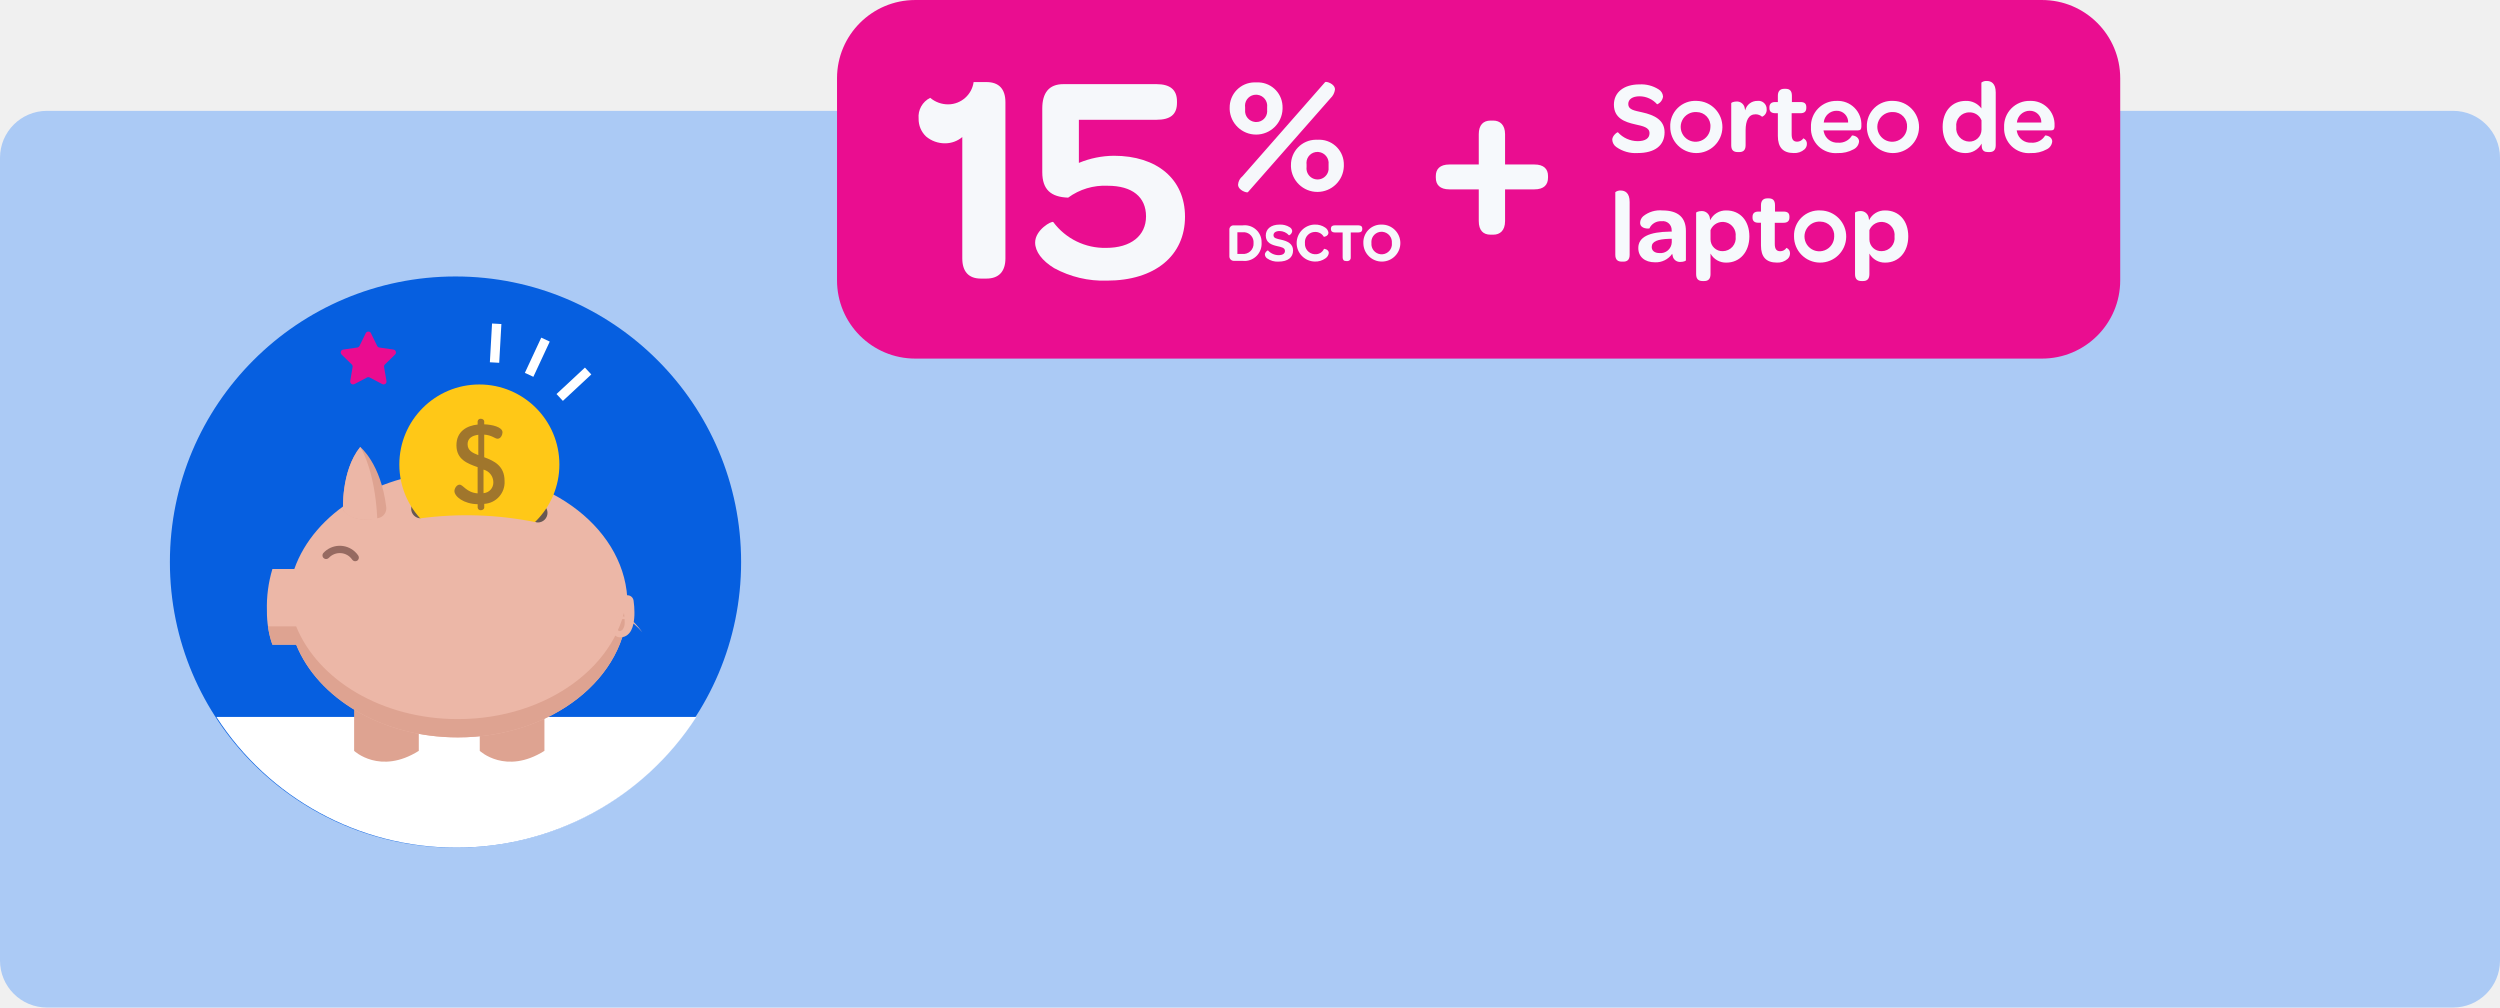
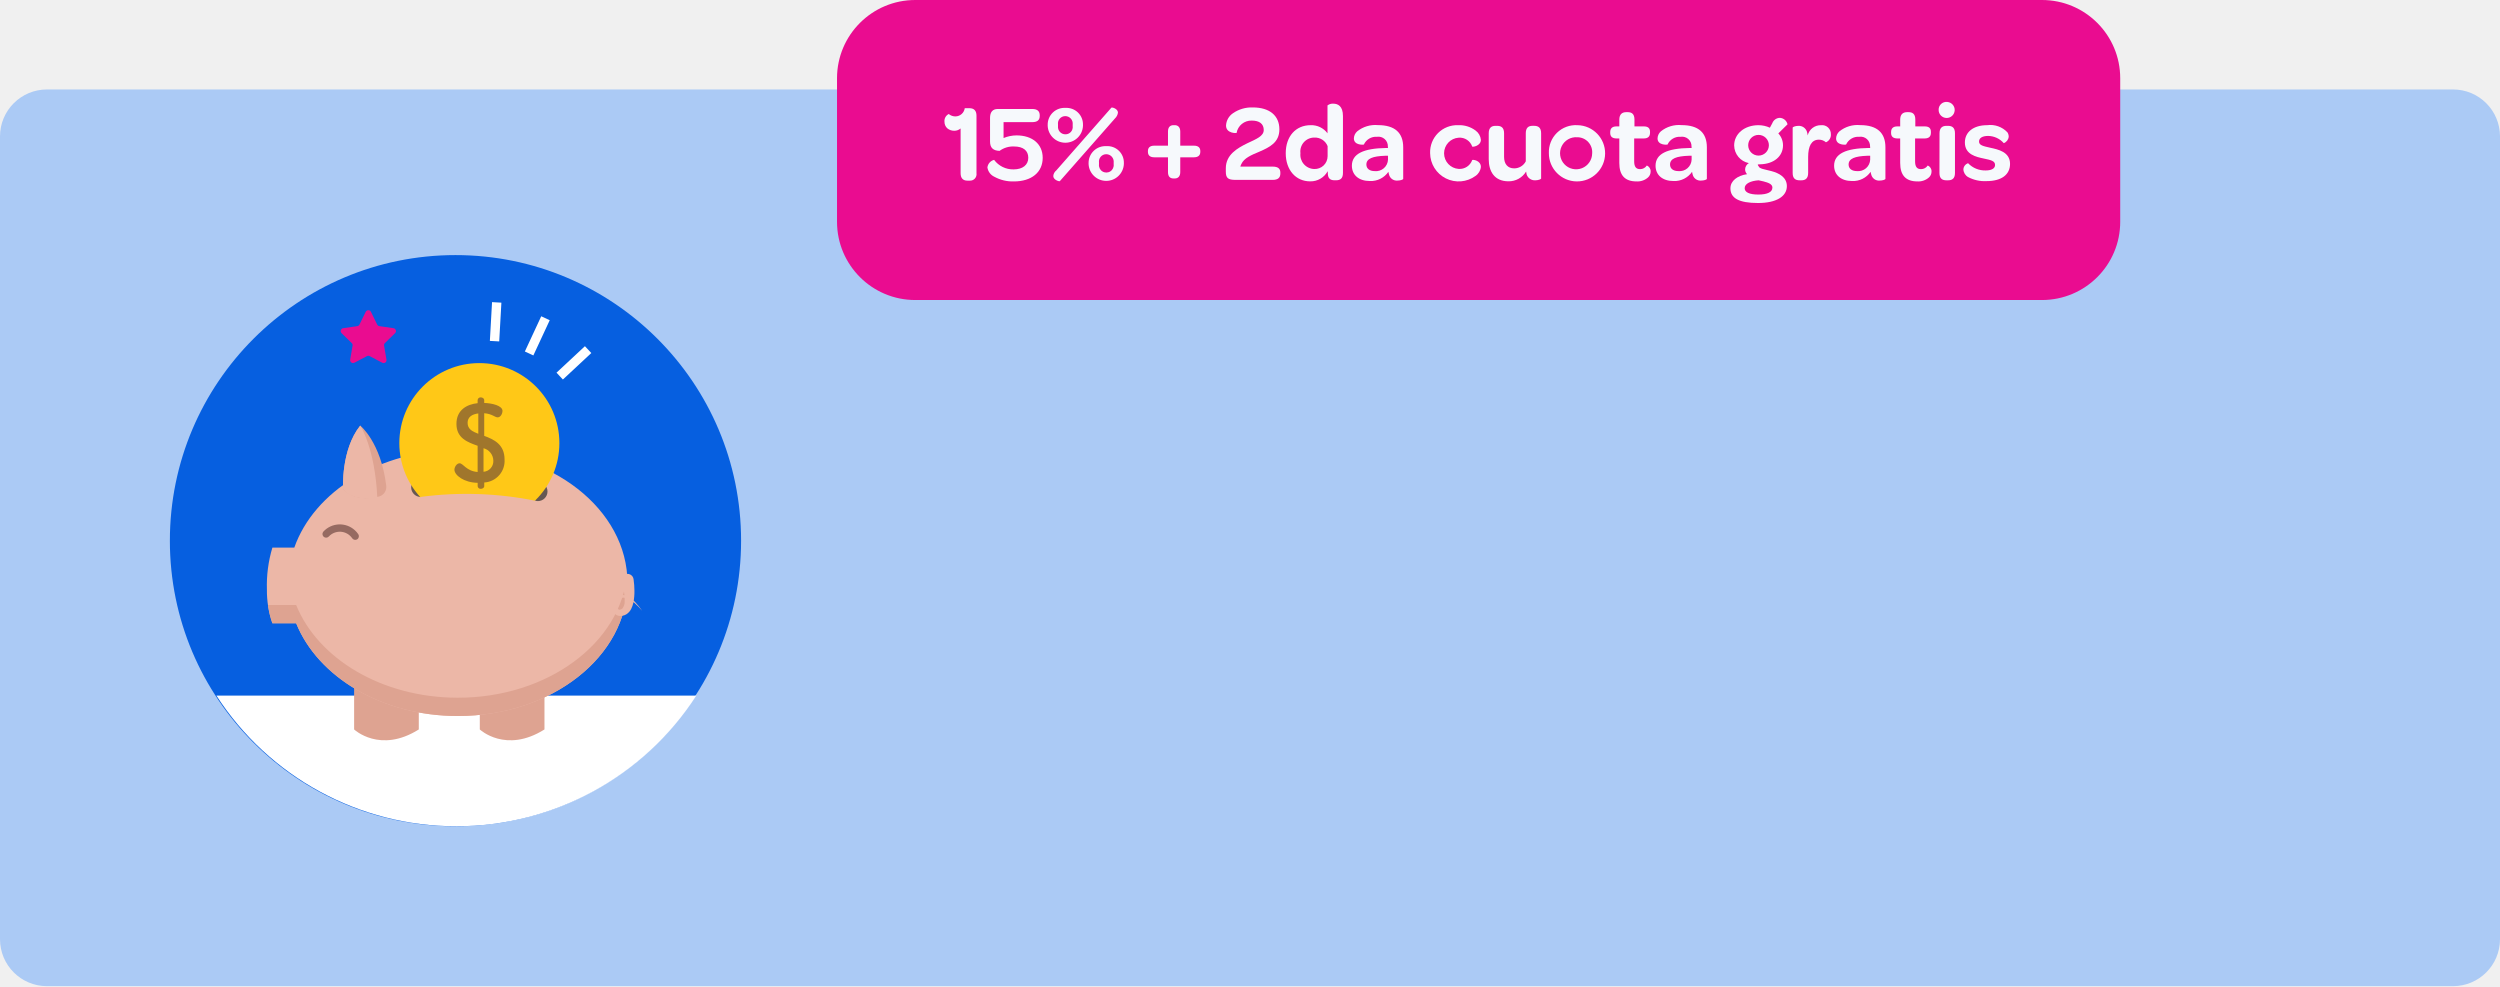
- <svg xmlns="http://www.w3.org/2000/svg" width="319.494" height="128.76" viewBox="0 0 319.494 128.76">
-   <g id="Grupo_21326" data-name="Grupo 21326" transform="translate(-1368.288 -1489.043)">
-     <g id="Grupo_21297" data-name="Grupo 21297">
-       <g id="Grupo_21292" data-name="Grupo 21292">
-         <g id="Grupo_21015" data-name="Grupo 21015">
-           <g id="Grupo_21277" data-name="Grupo 21277">
-             <g id="Grupo_20751" data-name="Grupo 20751">
-               <g id="Rectángulo_5795" data-name="Rectángulo 5795">
-                 <g id="Rectángulo_5799" data-name="Rectángulo 5799">
-                   <g id="Rectángulo_5937" data-name="Rectángulo 5937">
-                     <g id="Rectángulo_6070" data-name="Rectángulo 6070">
-                       <rect id="Rectángulo_6076" data-name="Rectángulo 6076" width="319.494" height="114.596" rx="6" transform="translate(1368.288 1503.208)" fill="#abcaf5" />
-                     </g>
-                   </g>
-                 </g>
-               </g>
-               <g id="Rectángulo_5929" data-name="Rectángulo 5929">
-                 <g id="Rectángulo_5938" data-name="Rectángulo 5938">
-                   <g id="Rectángulo_6071" data-name="Rectángulo 6071">
-                     <rect id="Rectángulo_6077" data-name="Rectángulo 6077" width="163.99" height="45.827" rx="10" transform="translate(1475.257 1489.044)" fill="#ea0d90" />
-                   </g>
-                 </g>
-               </g>
-             </g>
+ <svg xmlns="http://www.w3.org/2000/svg" width="319.494" height="126.029" viewBox="0 0 319.494 126.029">
+   <defs>
+     <style>.a{fill:#abcaf5;}.b{fill:#ea0c90;}.c{fill:#065fe0;}.d{fill:#fff;}.e{fill:#dea391;}.f{fill:#ecb7a7;}.g{fill:#665853;}.h{fill:#ffc817;}.i{fill:#a0762c;}.j{fill:#966a61;}.k{isolation:isolate;}.l{fill:#f6f9fc;}</style>
+   </defs>
+   <g transform="translate(-27.295 -565.648)">
+     <g transform="translate(-944 -65.323)">
+       <g transform="translate(-2875.871 -1002.193)">
+         <rect class="a" width="319.494" height="114.596" rx="6" transform="translate(3847.166 1644.597)" />
+         <g transform="translate(0 2.731)">
+           <g transform="translate(3954.135 1630.433)">
+             <rect class="b" width="163.99" height="38.343" rx="10" />
          </g>
        </g>
+         <path class="c" d="M3905.375,1665.764a36.5,36.5,0,1,1-36.5,36.5A36.5,36.5,0,0,1,3905.375,1665.764Z" />
+         <path class="d" d="M3905.49,1738.757a36.465,36.465,0,0,0,30.668-16.7h-61.336A36.468,36.468,0,0,0,3905.49,1738.757Z" />
+         <rect class="d" width="4.964" height="1.197" transform="matrix(0.056, -0.998, 0.998, 0.056, 3909.77, 1676.73)" />
+         <rect class="d" width="4.964" height="1.197" transform="translate(3914.242 1678.084) rotate(-65.069)" />
+         <rect class="d" width="4.964" height="1.197" transform="translate(3918.286 1680.789) rotate(-42.959)" />
+         <path class="e" d="M3892.422,1720.148v6.238s3.306,3.119,8.265,0v-6.238Z" />
+         <path class="e" d="M3908.483,1720.148v6.238s3.306,3.119,8.265,0v-6.238Z" />
+         <path class="f" d="M3905.676,1690.675c-9.974,0-18.374,5.283-20.9,12.475h-2.8a16.827,16.827,0,0,0-.7,5.365,12.758,12.758,0,0,0,.7,4.3h3.04c2.781,6.872,10.98,11.852,20.664,11.852,11.971,0,21.676-7.61,21.676-17S3917.648,1690.675,3905.676,1690.675Z" />
+         <path class="e" d="M3891.017,1695.665s-.312-4.99,2.183-8.109c0,0,2.638,2.083,3.329,7.689a1.265,1.265,0,0,1-.965,1.383C3894.345,1696.919,3892.346,1697.1,3891.017,1695.665Z" />
+         <path class="f" d="M3891.013,1695.665s-.307-4.99,2.188-8.109c0,0,1.884,2.807,2.183,9.2C3895.38,1696.757,3892.265,1697.381,3891.013,1695.665Z" />
+         <path class="e" d="M3905.677,1722.331c-9.684,0-17.883-4.98-20.664-11.852h-3.6a11.188,11.188,0,0,0,.562,2.339h3.04c2.781,6.872,10.98,11.852,20.664,11.852,11.971,0,21.676-7.61,21.676-17,0-.393-.019-.783-.052-1.17C3926.534,1715.345,3917.147,1722.331,3905.677,1722.331Z" />
+         <path class="f" d="M3928.135,1707.188c.041.269.062.5.081.75s.027.491.029.739a6.957,6.957,0,0,1-.139,1.516,3.244,3.244,0,0,1-.273.785,1.727,1.727,0,0,1-.631.7,1.413,1.413,0,0,1-.464.175,1.681,1.681,0,0,1-.234.025h-.113a1,1,0,0,1-.144-.013.922.922,0,0,1-.508-.265,1.168,1.168,0,0,1-.258-.414,1.688,1.688,0,0,1-.083-.839,1.494,1.494,0,0,1,.331-.763,1.118,1.118,0,0,1,.738-.387,1.674,1.674,0,0,1,.754.116,3.2,3.2,0,0,1,1.153.836,8.643,8.643,0,0,1,.871,1.083,8.635,8.635,0,0,0-.965-.983,2.924,2.924,0,0,0-1.139-.668,1.34,1.34,0,0,0-.611-.009.691.691,0,0,0-.42.3,1.092,1.092,0,0,0-.006,1.034.45.45,0,0,0,.13.151.15.15,0,0,0,.106.027l.088-.016a.9.9,0,0,0,.107-.032.523.523,0,0,0,.165-.1,1.373,1.373,0,0,0,.3-.914,5.824,5.824,0,0,0-.091-1.243c-.036-.212-.079-.424-.129-.634s-.108-.43-.167-.61a.784.784,0,0,1,1.47-.543c.006.019.013.038.018.058a.958.958,0,0,1,.029.122Z" />
+         <path class="g" d="M3900.892,1696.676a1.23,1.23,0,0,1-.114-2.448,45.247,45.247,0,0,1,15.382.543,1.23,1.23,0,1,1-.509,2.407,42.779,42.779,0,0,0-14.534-.513A1.129,1.129,0,0,1,3900.892,1696.676Z" />
+         <circle class="h" cx="10.227" cy="10.227" r="10.227" transform="translate(3898.2 1679.567)" />
+         <path class="i" d="M3908.207,1694.868c-1.767-.029-2.966-.983-2.966-1.682,0-.343.3-.816.655-.816.471,0,.855,1,2.31,1.113v-3.35c-1.283-.456-2.708-.969-2.708-2.794,0-1.8,1.354-2.509,2.708-2.651v-.413a.377.377,0,0,1,.413-.328c.214,0,.428.156.428.328v.385c.969.029,2.338.328,2.338,1.026,0,.271-.2.816-.627.816-.342,0-.713-.456-1.71-.527v2.892c1.24.456,2.6,1.084,2.6,3.022a2.762,2.762,0,0,1-2.577,2.935h-.019v.484c0,.171-.213.328-.428.328a.376.376,0,0,1-.413-.328v-.441Zm.085-6.272V1686c-.8.1-1.368.456-1.368,1.2C3906.924,1688.011,3907.537,1688.31,3908.292,1688.6Zm.667,1.854v3.007a1.355,1.355,0,0,0,1.254-1.409,1.667,1.667,0,0,0-1.252-1.6Z" />
+         <path class="f" d="M3900.892,1696.673a44.428,44.428,0,0,1,14.76.5l1.485,3.478-15.033.281Z" />
+         <path class="j" d="M3892.745,1702.122a.469.469,0,0,1-.573-.174,1.917,1.917,0,0,0-2.979-.225.471.471,0,0,1-.594.087h0a.464.464,0,0,1-.159-.638.452.452,0,0,1,.049-.067,2.853,2.853,0,0,1,4.032-.173,2.907,2.907,0,0,1,.438.508.467.467,0,0,1-.14.644.387.387,0,0,1-.075.039Z" />
+         <path class="b" d="M3894.571,1673.015l.8,1.63a.371.371,0,0,0,.28.2l1.8.261a.372.372,0,0,1,.206.634l-1.3,1.269a.374.374,0,0,0-.107.329l.307,1.791a.372.372,0,0,1-.539.392l-1.609-.846a.371.371,0,0,0-.346,0l-1.609.846a.373.373,0,0,1-.5-.157.383.383,0,0,1-.037-.235l.307-1.791a.371.371,0,0,0-.107-.329l-1.3-1.269a.372.372,0,0,1-.006-.526.376.376,0,0,1,.212-.108l1.8-.261a.37.37,0,0,0,.28-.2l.8-1.63a.372.372,0,0,1,.67,0Z" />
      </g>
-       <g id="_15" data-name=" 15">
-         <g id="Grupo_21294" data-name="Grupo 21294">
-           <g id="Trazado_19990" data-name="Trazado 19990">
-             <path id="Trazado_20454" data-name="Trazado 20454" d="M1491.266,1522.058v-15.5a3.4,3.4,0,0,1-2.2.8,3.719,3.719,0,0,1-2.431-.874,3.056,3.056,0,0,1-.95-2.279,2.688,2.688,0,0,1,1.481-2.66,3.539,3.539,0,0,0,2.318.836,3.3,3.3,0,0,0,3.23-2.85h1.634c1.595,0,2.431.874,2.431,2.584v19.947c0,1.672-.836,2.583-2.431,2.583h-.723C1492.063,1524.641,1491.266,1523.73,1491.266,1522.058Z" fill="#f6f8fb" />
-           </g>
-           <g id="Trazado_19991" data-name="Trazado 19991">
-             <path id="Trazado_20455" data-name="Trazado 20455" d="M1503.008,1523.311c-1.558-.95-2.432-2.128-2.432-3.267,0-1.634,2.128-2.812,2.318-2.622a8.184,8.184,0,0,0,6.763,3.3c3.153,0,5.091-1.557,5.091-4.027s-1.747-3.913-4.9-3.913a7.9,7.9,0,0,0-5.054,1.519c-2.2-.076-3.306-1.026-3.306-3.267v-8.123c0-1.976.836-3.115,2.7-3.115h11.893c1.748,0,2.622.721,2.622,2.2v.19c0,1.482-.836,2.165-2.622,2.165h-9.916v5.51a11.924,11.924,0,0,1,4.483-.912c5.471,0,9.081,2.964,9.081,7.789,0,4.977-3.837,8.169-9.993,8.169A13.207,13.207,0,0,1,1503.008,1523.311Z" fill="#f6f8fb" />
-           </g>
+       <g class="k" transform="translate(-2072.461 -51.856)">
+         <g class="k">
+           <path class="l" d="M3166.519,704.961v-5.715a1.253,1.253,0,0,1-.811.294,1.37,1.37,0,0,1-.9-.322,1.13,1.13,0,0,1-.351-.841.992.992,0,0,1,.547-.981,1.3,1.3,0,0,0,.854.309,1.215,1.215,0,0,0,1.191-1.051h.6c.589,0,.9.323.9.953v7.354a.829.829,0,0,1-.9.952h-.267C3166.813,705.913,3166.519,705.577,3166.519,704.961Z" />
+           <path class="l" d="M3170.844,705.423a1.562,1.562,0,0,1-.9-1.2,1.142,1.142,0,0,1,.855-.967,3.017,3.017,0,0,0,2.493,1.219c1.163,0,1.877-.575,1.877-1.485s-.644-1.443-1.807-1.443a2.908,2.908,0,0,0-1.863.561c-.813-.029-1.219-.378-1.219-1.206v-3c0-.728.309-1.148,1-1.148h4.384c.644,0,.967.266.967.812v.07c0,.547-.308.8-.967.8h-3.655v2.031a4.4,4.4,0,0,1,1.653-.337c2.017,0,3.348,1.093,3.348,2.872,0,1.835-1.415,3.012-3.685,3.012A4.873,4.873,0,0,1,3170.844,705.423Z" />
+           <path class="l" d="M3177.648,698.9v-.113a2.139,2.139,0,0,1,2.27-2.171,2.113,2.113,0,0,1,2.241,2.158v.112a2.257,2.257,0,0,1-4.511.014Zm.714,6.429a1,1,0,0,1,.379-.715l7.046-8.026c.069-.084.841.127.841.631a1.233,1.233,0,0,1-.379.742l-7.045,8.013C3179.134,706.054,3178.362,705.815,3178.362,705.325Zm2.481-6.373v-.224a.952.952,0,0,0-.94-1.065.935.935,0,0,0-.937,1.065v.224a.943.943,0,0,0,.952,1.036A.924.924,0,0,0,3180.843,698.952Zm2.031,4.832v-.112a2.145,2.145,0,0,1,2.268-2.171,2.1,2.1,0,0,1,2.242,2.157v.113a2.257,2.257,0,0,1-4.51.013Zm3.207.042V703.6a.958.958,0,0,0-.939-1.065.936.936,0,0,0-.938,1.065v.223a.945.945,0,1,0,1.877,0Z" />
+           <path class="l" d="M3193.022,704.821V702.93h-1.752c-.574,0-.812-.281-.812-.7v-.1c0-.406.238-.687.812-.687h1.752v-1.807c0-.56.28-.813.7-.813h.168c.393,0,.7.253.7.813v1.807h1.751c.574,0,.812.281.812.687v.1c0,.42-.238.7-.812.7h-1.751v1.891c0,.575-.309.813-.7.813h-.168C3193.3,705.634,3193.022,705.4,3193.022,704.821Z" />
+           <path class="l" d="M3200.413,704.765v-.434c0-1.737,1.484-2.578,2.773-3.208,1.135-.532,2.073-.9,2.073-1.681s-.546-1.205-1.527-1.205a1.916,1.916,0,0,0-1.946,1.583c0,.029-1.346.084-1.346-.952a2.019,2.019,0,0,1,.883-1.569,4.192,4.192,0,0,1,2.535-.742c2.172,0,3.4,1.064,3.4,2.8,0,1.681-1.247,2.284-2.563,2.858-1.051.433-1.962.826-2.3,1.582a1.266,1.266,0,0,0-.125.322h4.132c.7,0,.98.28.98.771v.1c0,.532-.28.826-.98.826h-4.749C3200.721,705.815,3200.413,705.6,3200.413,704.765Z" />
+           <path class="l" d="M3208.07,702.411c0-2.171,1.288-3.586,3.18-3.586a2.563,2.563,0,0,1,2.157,1.037V696.3a1.088,1.088,0,0,1,.742-.225c.588,0,1.233.309,1.233,1.583v7.27c0,.714-.35.938-.868.938h-.2c-.447,0-.784-.153-.853-.685-.015-.155-.029-.309-.029-.477a2.48,2.48,0,0,1-2.227,1.3C3209.358,706.012,3208.07,704.555,3208.07,702.411Zm5.351-.91a1.734,1.734,0,0,0-1.695-1.093,1.781,1.781,0,0,0-1.779,2,1.819,1.819,0,0,0,1.751,2.018,1.643,1.643,0,0,0,1.723-1.639Z" />
+           <path class="l" d="M3220.911,701.739h.224a.87.87,0,0,0-.014-.2,1.209,1.209,0,0,0-1.387-1.232,1.714,1.714,0,0,0-1.681.994c-.013.028-1.275.126-1.275-.784a1.255,1.255,0,0,1,.42-.9,3.684,3.684,0,0,1,2.662-.8c2.171,0,3.222.995,3.222,2.83v4.034c0,.1-.364.224-.742.224a1.019,1.019,0,0,1-1.037-.658,2.9,2.9,0,0,1-.113-.462,2.73,2.73,0,0,1-2.367,1.177c-1.428,0-2.3-.784-2.3-1.961C3216.526,702.481,3218.011,701.781,3220.911,701.739Zm.224.994h-.378c-1.555.057-2.381.351-2.381,1.121,0,.519.406.84,1.064.84a1.54,1.54,0,0,0,1.7-1.47Z" />
+           <path class="l" d="M3230.094,698.825a3.463,3.463,0,0,1,2.241.687,1.649,1.649,0,0,1,.673,1.176c0,.8-1.066.954-1.107.87a1.683,1.683,0,0,0-1.723-1.135,2,2,0,0,0,0,3.992,1.709,1.709,0,0,0,1.723-1.135c.041-.084,1.107.028,1.107.882a1.582,1.582,0,0,1-.687,1.15,3.649,3.649,0,0,1-5.8-2.915A3.451,3.451,0,0,1,3230.094,698.825Z" />
+           <path class="l" d="M3240.708,699.862v5.785c0,.071-.351.224-.742.224a1.1,1.1,0,0,1-1.108-.742,2.528,2.528,0,0,1-.07-.378,2.58,2.58,0,0,1-2.255,1.246c-1.778,0-2.521-1.246-2.521-2.829v-3.306c0-.715.364-.952.854-.952h.225c.517,0,.882.224.882.952v3.012c0,.924.476,1.471,1.288,1.471a1.665,1.665,0,0,0,1.486-.9v-3.586c0-.715.349-.952.853-.952h.211C3240.343,698.91,3240.708,699.134,3240.708,699.862Z" />
+           <path class="l" d="M3245.354,698.825a3.594,3.594,0,1,1-3.656,3.572A3.441,3.441,0,0,1,3245.354,698.825Zm-.014,1.541a2.052,2.052,0,1,0,1.891,2.06A1.906,1.906,0,0,0,3245.34,700.366Z" />
+           <path class="l" d="M3250.7,703.658v-3.137h-.35c-.56,0-.812-.252-.812-.7v-.112c0-.462.252-.729.8-.729h.364v-.868c0-.644.322-.952.883-.952h.181c.519,0,.87.224.87.952v.868h1.189c.561,0,.8.239.8.687v.126c0,.477-.252.729-.813.729H3252.6v2.914c0,.671.211,1.007.758,1.007a1,1,0,0,0,.854-.462.776.776,0,0,1,.49.771,1,1,0,0,1-.336.756,2.047,2.047,0,0,1-1.471.505C3251.4,706.012,3250.7,705.213,3250.7,703.658Z" />
+           <path class="l" d="M3259.718,701.739h.224a.87.87,0,0,0-.014-.2,1.209,1.209,0,0,0-1.386-1.232,1.712,1.712,0,0,0-1.682.994c-.014.028-1.274.126-1.274-.784a1.248,1.248,0,0,1,.42-.9,3.678,3.678,0,0,1,2.661-.8c2.172,0,3.222.995,3.222,2.83v4.034c0,.1-.365.224-.742.224a1.019,1.019,0,0,1-1.037-.658,2.782,2.782,0,0,1-.112-.462,2.732,2.732,0,0,1-2.367,1.177c-1.429,0-2.3-.784-2.3-1.961C3255.333,702.481,3256.818,701.781,3259.718,701.739Zm.224.994h-.379c-1.554.057-2.381.351-2.381,1.121,0,.519.407.84,1.065.84a1.54,1.54,0,0,0,1.695-1.47Z" />
+           <path class="l" d="M3264.9,706.894c0-.966.9-1.624,2.129-1.807a.865.865,0,0,1-.252-.63.96.96,0,0,1,.477-.785,2.335,2.335,0,0,1-1.877-2.255c0-1.471,1.3-2.592,3.109-2.592a3.547,3.547,0,0,1,1.457.322l.309-.574a1.056,1.056,0,0,1,.98-.686,1.073,1.073,0,0,1,.966.827l-1.177,1.162a2.239,2.239,0,0,1,.6,1.513c0,1.415-1.163,2.4-2.941,2.437-.1,0-.183.015-.281.015a.257.257,0,0,0,.1.223c.1.336.686.378,1.639.63s1.975.771,1.975,1.92c0,1.317-1.345,2.157-3.684,2.157C3265.988,708.771,3264.9,708.154,3264.9,706.894Zm5.366-.084c0-.449-.491-.63-1.135-.8-.2-.042-.407-.1-.631-.141-1.008.07-1.779.421-1.779,1.009,0,.518.588.812,1.752.812S3270.261,707.37,3270.261,706.81Zm-.45-5.421a1.323,1.323,0,0,0-2.646,0,1.323,1.323,0,0,0,2.646,0Z" />
+           <path class="l" d="M3277.736,699.975a1.021,1.021,0,0,1-.63,1.036,1.371,1.371,0,0,0-.9-.336c-.953,0-1.373.84-1.373,2.213v2.045c0,.714-.366.938-.869.938h-.21c-.533,0-.9-.21-.9-.938v-5.8c0-.071.337-.224.743-.224a1.09,1.09,0,0,1,1.078.742,3,3,0,0,1,.1.476,1.708,1.708,0,0,1,1.7-1.3A1.122,1.122,0,0,1,3277.736,699.975Z" />
+           <path class="l" d="M3282.538,701.739h.223a.934.934,0,0,0-.013-.2,1.21,1.21,0,0,0-1.387-1.232,1.714,1.714,0,0,0-1.681.994c-.013.028-1.275.126-1.275-.784a1.255,1.255,0,0,1,.42-.9,3.685,3.685,0,0,1,2.662-.8c2.171,0,3.222.995,3.222,2.83v4.034c0,.1-.365.224-.742.224a1.019,1.019,0,0,1-1.037-.658,2.8,2.8,0,0,1-.113-.462,2.73,2.73,0,0,1-2.367,1.177c-1.428,0-2.3-.784-2.3-1.961C3278.153,702.481,3279.637,701.781,3282.538,701.739Zm.223.994h-.377c-1.555.057-2.381.351-2.381,1.121,0,.519.406.84,1.064.84a1.538,1.538,0,0,0,1.694-1.47Z" />
+           <path class="l" d="M3286.595,703.658v-3.137h-.35c-.561,0-.813-.252-.813-.7v-.112c0-.462.252-.729.8-.729h.364v-.868c0-.644.323-.952.882-.952h.183c.518,0,.868.224.868.952v.868h1.191c.561,0,.8.239.8.687v.126c0,.477-.253.729-.812.729H3288.5v2.914c0,.671.21,1.007.756,1.007a1,1,0,0,0,.855-.462.778.778,0,0,1,.49.771,1,1,0,0,1-.337.756,2.04,2.04,0,0,1-1.47.505C3287.3,706.012,3286.595,705.213,3286.595,703.658Z" />
+           <path class="l" d="M3292.616,695.856a1.026,1.026,0,1,1-1.107,1.023A.988.988,0,0,1,3292.616,695.856Zm-.994,4.006c0-.715.377-.952.882-.952h.21c.518,0,.882.224.882.952v5.071c0,.714-.364.938-.882.938h-.2c-.533,0-.9-.21-.9-.938Z" />
+           <path class="l" d="M3294.673,704.471a.868.868,0,0,1,.6-.784,2.993,2.993,0,0,0,2.255.923c.772,0,1.191-.265,1.191-.7,0-.532-.546-.63-1.457-.826-.938-.2-2.4-.5-2.4-2.045,0-1.331,1.079-2.214,2.844-2.214a3,3,0,0,1,2.59.911,1,1,0,0,1,.168.561.981.981,0,0,1-.629.826,2.716,2.716,0,0,0-2-.925c-.756,0-1.162.281-1.162.715,0,.49.531.588,1.456.8.966.21,2.506.518,2.506,2.06,0,1.373-1.091,2.2-3.011,2.2a4.489,4.489,0,0,1-2.353-.519A1.193,1.193,0,0,1,3294.673,704.471Z" />
        </g>
-       </g>
-       <g id="_" data-name=" ">
-         <g id="Grupo_21295" data-name="Grupo 21295">
-           <g id="Trazado_19992" data-name="Trazado 19992">
-             <path id="Trazado_20456" data-name="Trazado 20456" d="M1525.437,1503v-.168a3.2,3.2,0,0,1,3.148-3.261q.126,0,.252.006a3.163,3.163,0,0,1,3.353,2.964q.009.135.006.27v.168a3.383,3.383,0,0,1-6.761.021Zm1.072,9.637a1.5,1.5,0,0,1,.566-1.071l10.562-12.03c.1-.127,1.259.188,1.259.944a1.848,1.848,0,0,1-.567,1.112l-10.561,12.01c-.1.127-1.259-.23-1.259-.965Zm3.716-9.553v-.336a1.426,1.426,0,0,0-1.239-1.59,1.58,1.58,0,0,0-.168-.01,1.4,1.4,0,0,0-1.421,1.378,1.383,1.383,0,0,0,.014.222v.336a1.414,1.414,0,0,0,1.268,1.546c.053.005.106.007.16.007a1.385,1.385,0,0,0,1.393-1.375,1.339,1.339,0,0,0-.01-.178Zm3.044,7.243v-.168a3.216,3.216,0,0,1,3.174-3.259c.076,0,.151,0,.226.005a3.154,3.154,0,0,1,3.353,2.941c.007.1.008.2.006.292v.168a3.383,3.383,0,0,1-6.761.021Zm4.808.063v-.336a1.434,1.434,0,0,0-1.264-1.586,1.1,1.1,0,0,0-.142-.009,1.4,1.4,0,0,0-1.42,1.379,1.309,1.309,0,0,0,.013.216v.336a1.416,1.416,0,1,0,2.813.327A1.381,1.381,0,0,0,1538.077,1510.394Z" fill="#f6f8fb" />
-           </g>
-         </g>
-       </g>
-       <g id="DSCTO">
-         <g id="Grupo_21296" data-name="Grupo 21296">
-           <g id="Trazado_19993" data-name="Trazado 19993">
-             <path id="Trazado_20457" data-name="Trazado 20457" d="M1525.4,1518.419a.525.525,0,0,1,.472-.573.512.512,0,0,1,.067,0h1.149a2.162,2.162,0,0,1,2.415,1.874,2.128,2.128,0,0,1,.015.374,2.2,2.2,0,0,1-2.1,2.3,2.146,2.146,0,0,1-.367-.014h-1.079a.57.57,0,0,1-.574-.568Zm3.089,1.68a1.284,1.284,0,0,0-1.182-1.378,1.211,1.211,0,0,0-.248.005h-.636v2.767h.623a1.3,1.3,0,0,0,1.443-1.394Z" fill="#f6f8fb" />
-           </g>
-           <g id="Trazado_19994" data-name="Trazado 19994">
-             <path id="Trazado_20458" data-name="Trazado 20458" d="M1529.938,1521.556c0-.287.358-.547.393-.511a1.846,1.846,0,0,0,1.345.609c.539,0,.826-.2.826-.546,0-.406-.455-.49-.987-.609-.722-.161-1.464-.428-1.464-1.359,0-.841.672-1.394,1.763-1.394a2.218,2.218,0,0,1,1.3.337.616.616,0,0,1,.315.5.671.671,0,0,1-.407.539,1.615,1.615,0,0,0-1.2-.554c-.49,0-.784.2-.784.533,0,.392.406.449.967.575.82.181,1.534.517,1.534,1.372,0,.9-.666,1.428-1.856,1.428a2.28,2.28,0,0,1-1.464-.413A.648.648,0,0,1,1529.938,1521.556Z" fill="#f6f8fb" />
-           </g>
-           <g id="Trazado_19995" data-name="Trazado 19995">
-             <path id="Trazado_20459" data-name="Trazado 20459" d="M1536.322,1517.746a2.194,2.194,0,0,1,1.323.379.9.9,0,0,1,.413.651c0,.455-.581.56-.594.525a1.242,1.242,0,0,0-1.107-.617,1.3,1.3,0,0,0-1.306,1.294c0,.043,0,.085.006.128a1.323,1.323,0,0,0,1.213,1.425c.034,0,.068,0,.1,0a1.159,1.159,0,0,0,1.12-.679c.015-.042.617.063.617.518a.974.974,0,0,1-.434.693,2.216,2.216,0,0,1-1.366.406,2.364,2.364,0,0,1,.013-4.727Z" fill="#f6f8fb" />
-           </g>
-           <g id="Trazado_19996" data-name="Trazado 19996">
-             <path id="Trazado_20460" data-name="Trazado 20460" d="M1539.873,1518.748h-1.022c-.309,0-.477-.155-.477-.442v-.035c0-.28.168-.427.477-.427h3.06c.315,0,.476.147.476.427v.035c0,.287-.161.442-.476.442h-1v3.186a.419.419,0,0,1-.362.469.48.48,0,0,1-.1,0h-.147c-.281,0-.427-.161-.427-.47Z" fill="#f6f8fb" />
-           </g>
-           <g id="Trazado_19997" data-name="Trazado 19997">
-             <path id="Trazado_20461" data-name="Trazado 20461" d="M1542.522,1520.111a2.27,2.27,0,0,1,2.17-2.366c.056,0,.112,0,.169,0a2.364,2.364,0,1,1-2.339,2.389Zm3.642,0a1.325,1.325,0,0,0-1.195-1.443,1.081,1.081,0,0,0-.114-.006,1.3,1.3,0,0,0-1.308,1.292c0,.05,0,.1.008.15a1.313,1.313,0,0,0,2.611.279,1.3,1.3,0,0,0,0-.272Z" fill="#f6f8fb" />
-           </g>
-         </g>
-       </g>
-       <g id="Grupo_21294-2" data-name="Grupo 21294-2">
-         <g id="Grupo_21285" data-name="Grupo 21285">
-           <g id="Trazado_19972" data-name="Trazado 19972">
-             <g id="Trazado_19998" data-name="Trazado 19998">
-               <path id="Trazado_20462" data-name="Trazado 20462" d="M1426.5,1524.375a36.5,36.5,0,1,1-36.5,36.5,36.5,36.5,0,0,1,36.5-36.5Z" fill="#065fe0" />
-             </g>
-           </g>
-         </g>
-         <g id="Trazado_19960" data-name="Trazado 19960">
-           <g id="Trazado_19999" data-name="Trazado 19999">
-             <path id="Trazado_20463" data-name="Trazado 20463" d="M1426.612,1597.368a36.465,36.465,0,0,0,30.668-16.7h-61.336A36.47,36.47,0,0,0,1426.612,1597.368Z" fill="#fff" />
-           </g>
-         </g>
-         <g id="Grupo_21286" data-name="Grupo 21286">
-           <g id="Rectángulo_6067" data-name="Rectángulo 6067">
-             <g id="Rectángulo_6072" data-name="Rectángulo 6072">
-               <rect id="Rectángulo_6078" data-name="Rectángulo 6078" width="4.962" height="1.196" transform="translate(1430.892 1535.341) rotate(-86.788)" fill="#fff" />
-             </g>
-           </g>
-           <g id="Rectángulo_6068" data-name="Rectángulo 6068">
-             <g id="Rectángulo_6073" data-name="Rectángulo 6073">
-               <rect id="Rectángulo_6079" data-name="Rectángulo 6079" width="4.964" height="1.197" transform="matrix(0.422, -0.907, 0.907, 0.422, 1435.364, 1536.695)" fill="#fff" />
-             </g>
-           </g>
-           <g id="Rectángulo_6069" data-name="Rectángulo 6069">
-             <g id="Rectángulo_6074" data-name="Rectángulo 6074">
-               <rect id="Rectángulo_6080" data-name="Rectángulo 6080" width="4.964" height="1.197" transform="matrix(0.732, -0.681, 0.681, 0.732, 1439.408, 1539.4)" fill="#fff" />
-             </g>
-           </g>
-         </g>
-         <g id="Trazado_19961" data-name="Trazado 19961">
-           <g id="Trazado_20000" data-name="Trazado 20000">
-             <path id="Trazado_20464" data-name="Trazado 20464" d="M1413.544,1578.759V1585s3.306,3.119,8.265,0v-6.238Z" fill="#dea391" />
-           </g>
-         </g>
-         <g id="Trazado_19962" data-name="Trazado 19962">
-           <g id="Trazado_20001" data-name="Trazado 20001">
-             <path id="Trazado_20465" data-name="Trazado 20465" d="M1429.6,1578.759V1585s3.306,3.119,8.265,0v-6.238Z" fill="#dea391" />
-           </g>
-         </g>
-         <g id="Trazado_19963" data-name="Trazado 19963">
-           <g id="Trazado_20002" data-name="Trazado 20002">
-             <path id="Trazado_20466" data-name="Trazado 20466" d="M1426.8,1549.286c-9.974,0-18.374,5.283-20.9,12.475h-2.8a16.82,16.82,0,0,0-.7,5.365,12.763,12.763,0,0,0,.7,4.3h3.04c2.781,6.872,10.98,11.852,20.664,11.852,11.971,0,21.676-7.61,21.676-17S1438.77,1549.286,1426.8,1549.286Z" fill="#ecb7a7" />
-           </g>
-         </g>
-         <g id="Grupo_21287" data-name="Grupo 21287">
-           <g id="Trazado_19964" data-name="Trazado 19964">
-             <g id="Trazado_20003" data-name="Trazado 20003">
-               <path id="Trazado_20467" data-name="Trazado 20467" d="M1412.139,1554.276s-.312-4.99,2.183-8.109c0,0,2.638,2.083,3.329,7.689a1.265,1.265,0,0,1-.965,1.383C1415.467,1555.53,1413.468,1555.711,1412.139,1554.276Z" fill="#dea391" />
-             </g>
-           </g>
-           <g id="Trazado_19965" data-name="Trazado 19965">
-             <g id="Trazado_20004" data-name="Trazado 20004">
-               <path id="Trazado_20468" data-name="Trazado 20468" d="M1412.135,1554.276s-.307-4.99,2.188-8.109c0,0,1.884,2.807,2.183,9.2C1416.5,1555.368,1413.387,1555.992,1412.135,1554.276Z" fill="#ecb7a7" />
-             </g>
-           </g>
-         </g>
-         <g id="Grupo_21288" data-name="Grupo 21288">
-           <g id="Trazado_19966" data-name="Trazado 19966">
-             <g id="Trazado_20005" data-name="Trazado 20005">
-               <path id="Trazado_20469" data-name="Trazado 20469" d="M1426.8,1580.942c-9.684,0-17.883-4.98-20.664-11.852h-3.6a11.135,11.135,0,0,0,.562,2.339h3.04c2.781,6.872,10.98,11.852,20.664,11.852,11.971,0,21.676-7.61,21.676-17,0-.393-.019-.783-.052-1.17C1447.656,1573.956,1438.269,1580.942,1426.8,1580.942Z" fill="#dea391" />
-             </g>
-           </g>
-         </g>
-         <g id="Trazado_19967" data-name="Trazado 19967">
-           <g id="Trazado_20006" data-name="Trazado 20006">
-             <path id="Trazado_20470" data-name="Trazado 20470" d="M1449.257,1565.8c.041.269.062.5.081.75s.027.491.029.739a6.954,6.954,0,0,1-.139,1.516,3.262,3.262,0,0,1-.273.785,1.725,1.725,0,0,1-.631.7,1.423,1.423,0,0,1-.464.175,1.692,1.692,0,0,1-.234.025h-.113a.989.989,0,0,1-.144-.013.923.923,0,0,1-.508-.265,1.166,1.166,0,0,1-.258-.414,1.686,1.686,0,0,1-.083-.839,1.489,1.489,0,0,1,.331-.763,1.119,1.119,0,0,1,.738-.387,1.675,1.675,0,0,1,.754.116,3.208,3.208,0,0,1,1.153.836,8.64,8.64,0,0,1,.871,1.083,8.685,8.685,0,0,0-.965-.983,2.937,2.937,0,0,0-1.139-.668,1.341,1.341,0,0,0-.611-.009.691.691,0,0,0-.42.3,1.089,1.089,0,0,0-.006,1.034.439.439,0,0,0,.13.151.147.147,0,0,0,.106.027l.088-.016a.8.8,0,0,0,.107-.032.548.548,0,0,0,.165-.1,1.374,1.374,0,0,0,.3-.914,5.886,5.886,0,0,0-.091-1.243c-.036-.212-.08-.424-.129-.634s-.108-.43-.167-.61a.784.784,0,0,1,1.47-.543c.006.019.013.038.018.058a1.029,1.029,0,0,1,.029.122Z" fill="#ecb7a7" />
-           </g>
-         </g>
-         <g id="Grupo_21289" data-name="Grupo 21289">
-           <g id="Trazado_19968" data-name="Trazado 19968">
-             <g id="Trazado_20007" data-name="Trazado 20007">
-               <path id="Trazado_20471" data-name="Trazado 20471" d="M1422.014,1555.287a1.23,1.23,0,0,1-.114-2.448,45.247,45.247,0,0,1,15.382.543,1.23,1.23,0,1,1-.509,2.407,42.782,42.782,0,0,0-14.534-.513A1.127,1.127,0,0,1,1422.014,1555.287Z" fill="#665853" />
-             </g>
-           </g>
-         </g>
-         <g id="Grupo_14422" data-name="Grupo 14422">
-           <g id="Elipse_998" data-name="Elipse 998">
-             <g id="Elipse_1937" data-name="Elipse 1937">
-               <circle id="Elipse_1947" data-name="Elipse 1947" cx="10.227" cy="10.227" r="10.227" transform="translate(1419.322 1538.178)" fill="#ffc817" />
-             </g>
-           </g>
-           <g id="Trazado_12900" data-name="Trazado 12900">
-             <g id="Trazado_20008" data-name="Trazado 20008">
-               <path id="Trazado_20472" data-name="Trazado 20472" d="M1429.329,1553.479c-1.767-.029-2.966-.983-2.966-1.682,0-.343.3-.816.655-.816.471,0,.855,1,2.31,1.113v-3.35c-1.283-.456-2.708-.969-2.708-2.794,0-1.8,1.354-2.509,2.708-2.651v-.413a.377.377,0,0,1,.413-.328c.214,0,.428.156.428.328v.385c.969.029,2.338.328,2.338,1.026,0,.271-.2.816-.627.816-.342,0-.713-.456-1.71-.527v2.892c1.24.456,2.6,1.084,2.6,3.022a2.762,2.762,0,0,1-2.577,2.935h-.019v.484c0,.171-.213.328-.428.328a.376.376,0,0,1-.413-.328v-.441Zm.085-6.272v-2.6c-.8.1-1.368.456-1.368,1.2,0,.811.613,1.11,1.368,1.4Zm.667,1.854v3.007a1.355,1.355,0,0,0,1.254-1.409,1.668,1.668,0,0,0-1.252-1.6Z" fill="#a0762c" />
-             </g>
-           </g>
-         </g>
-         <g id="Trazado_19969" data-name="Trazado 19969">
-           <g id="Trazado_20009" data-name="Trazado 20009">
-             <path id="Trazado_20473" data-name="Trazado 20473" d="M1422.014,1555.284a44.424,44.424,0,0,1,14.76.5l1.485,3.478-15.033.281Z" fill="#ecb7a7" />
-           </g>
-         </g>
-         <g id="Grupo_21290" data-name="Grupo 21290">
-           <g id="Trazado_19970" data-name="Trazado 19970">
-             <g id="Trazado_20010" data-name="Trazado 20010">
-               <path id="Trazado_20474" data-name="Trazado 20474" d="M1413.867,1560.733a.47.47,0,0,1-.573-.174,1.914,1.914,0,0,0-2.979-.225.471.471,0,0,1-.594.087h0a.464.464,0,0,1-.16-.637h0a.478.478,0,0,1,.049-.067,2.853,2.853,0,0,1,4.031-.174h0a2.91,2.91,0,0,1,.438.508.467.467,0,0,1-.14.644.332.332,0,0,1-.075.039Z" fill="#966a61" />
-             </g>
-           </g>
-         </g>
-         <g id="Trazado_19971" data-name="Trazado 19971">
-           <g id="Trazado_20011" data-name="Trazado 20011">
-             <path id="Trazado_20475" data-name="Trazado 20475" d="M1415.693,1531.626l.8,1.63a.374.374,0,0,0,.28.2l1.8.261a.372.372,0,0,1,.314.422.376.376,0,0,1-.108.212l-1.3,1.269a.375.375,0,0,0-.107.329l.307,1.791a.373.373,0,0,1-.3.429.381.381,0,0,1-.235-.037l-1.609-.846a.371.371,0,0,0-.346,0l-1.609.846a.374.374,0,0,1-.5-.157.383.383,0,0,1-.037-.235l.307-1.791a.369.369,0,0,0-.107-.329l-1.3-1.269a.372.372,0,0,1,.206-.634l1.8-.261a.374.374,0,0,0,.28-.2l.8-1.63a.372.372,0,0,1,.67,0Z" fill="#ea0c90" />
-           </g>
-         </g>
-       </g>
-     </g>
-     <g id="_2" data-name=" 2" style="isolation: isolate">
-       <g id="Grupo_21322" data-name="Grupo 21322" style="isolation: isolate">
-         <path id="Trazado_20476" data-name="Trazado 20476" d="M1557.271,1517.294v-4.05h-3.75c-1.229,0-1.739-.6-1.739-1.5v-.21c0-.87.51-1.47,1.739-1.47h3.75v-3.87c0-1.2.6-1.74,1.5-1.74h.361c.84,0,1.5.54,1.5,1.74v3.87h3.749c1.23,0,1.74.6,1.74,1.47v.21c0,.9-.51,1.5-1.74,1.5h-3.749v4.05c0,1.229-.66,1.74-1.5,1.74h-.361C1557.872,1519.034,1557.271,1518.523,1557.271,1517.294Z" fill="#f6f9fc" />
-       </g>
-     </g>
-     <g id="Sorteo_de_laptop" data-name="Sorteo de laptop" style="isolation: isolate">
-       <g id="Grupo_21323" data-name="Grupo 21323" style="isolation: isolate">
-         <path id="Trazado_20477" data-name="Trazado 20477" d="M1574.33,1506.9c0-.532.663-1.013.728-.948a3.427,3.427,0,0,0,2.5,1.131c1,0,1.534-.364,1.534-1.015,0-.754-.845-.909-1.833-1.131-1.339-.3-2.717-.793-2.717-2.521,0-1.561,1.248-2.588,3.276-2.588a4.136,4.136,0,0,1,2.418.624,1.156,1.156,0,0,1,.585.924,1.246,1.246,0,0,1-.754,1,3.009,3.009,0,0,0-2.236-1.027c-.91,0-1.456.377-1.456.988,0,.727.754.832,1.794,1.065,1.522.339,2.848.962,2.848,2.549,0,1.677-1.236,2.651-3.446,2.651a4.229,4.229,0,0,1-2.717-.766A1.205,1.205,0,0,1,1574.33,1506.9Z" fill="#f6f9fc" />
-         <path id="Trazado_20478" data-name="Trazado 20478" d="M1585.133,1501.937a3.334,3.334,0,1,1-3.393,3.315A3.193,3.193,0,0,1,1585.133,1501.937Zm-.013,1.429a1.9,1.9,0,1,0,1.755,1.911A1.769,1.769,0,0,0,1585.12,1503.366Z" fill="#f6f9fc" />
-         <path id="Trazado_20479" data-name="Trazado 20479" d="M1594.064,1503a.951.951,0,0,1-.585.962,1.27,1.27,0,0,0-.832-.313c-.884,0-1.274.781-1.274,2.055v1.9c0,.664-.338.872-.806.872h-.2c-.494,0-.832-.195-.832-.872v-5.381c0-.066.312-.208.689-.208a1.013,1.013,0,0,1,1,.688,2.792,2.792,0,0,1,.092.443,1.584,1.584,0,0,1,1.573-1.209A1.041,1.041,0,0,1,1594.064,1503Z" fill="#f6f9fc" />
-         <path id="Trazado_20480" data-name="Trazado 20480" d="M1595.494,1506.422v-2.912h-.325c-.521,0-.754-.235-.754-.651v-.1c0-.43.233-.676.741-.676h.338v-.807c0-.6.3-.883.819-.883h.169c.481,0,.806.208.806.883v.807h1.1c.52,0,.741.221.741.637v.117c0,.441-.234.676-.754.676h-1.118v2.7c0,.624.2.935.7.935a.93.93,0,0,0,.793-.428.719.719,0,0,1,.455.715.93.93,0,0,1-.312.7,1.9,1.9,0,0,1-1.365.467C1596.144,1508.6,1595.494,1507.865,1595.494,1506.422Z" fill="#f6f9fc" />
-         <path id="Trazado_20481" data-name="Trazado 20481" d="M1603.008,1501.937a3.019,3.019,0,0,1,3.159,3.171v.118c-.013.312-.1.481-.442.481h-4.394l.039.208a1.759,1.759,0,0,0,1.819,1.364,1.891,1.891,0,0,0,1.782-.923c.013-.025.9.053.9.781a1.239,1.239,0,0,1-.7.988,3.887,3.887,0,0,1-2.028.48,3.151,3.151,0,0,1-3.419-3.3A3.224,3.224,0,0,1,1603.008,1501.937Zm-.013,1.26a1.642,1.642,0,0,0-1.639,1.509h3.121A1.441,1.441,0,0,0,1602.995,1503.2Z" fill="#f6f9fc" />
-         <path id="Trazado_20482" data-name="Trazado 20482" d="M1610.262,1501.937a3.334,3.334,0,1,1-3.393,3.315A3.193,3.193,0,0,1,1610.262,1501.937Zm-.013,1.429a1.9,1.9,0,1,0,1.755,1.911A1.77,1.77,0,0,0,1610.249,1503.366Z" fill="#f6f9fc" />
-         <path id="Trazado_20483" data-name="Trazado 20483" d="M1616.554,1505.265c0-2.015,1.2-3.328,2.95-3.328a2.383,2.383,0,0,1,2,.961v-3.3a1.013,1.013,0,0,1,.688-.208c.546,0,1.145.286,1.145,1.468v6.747c0,.664-.325.872-.807.872h-.181c-.416,0-.729-.143-.793-.637-.013-.144-.027-.286-.027-.443a2.3,2.3,0,0,1-2.066,1.209C1617.749,1508.6,1616.554,1507.254,1616.554,1505.265Zm4.966-.845a1.611,1.611,0,0,0-1.574-1.015,1.654,1.654,0,0,0-1.651,1.86,1.688,1.688,0,0,0,1.625,1.872,1.527,1.527,0,0,0,1.6-1.522Z" fill="#f6f9fc" />
-         <path id="Trazado_20484" data-name="Trazado 20484" d="M1627.694,1501.937a3.02,3.02,0,0,1,3.16,3.171v.118c-.013.312-.1.481-.443.481h-4.393l.039.208a1.758,1.758,0,0,0,1.819,1.364,1.891,1.891,0,0,0,1.781-.923c.014-.025.9.053.9.781a1.239,1.239,0,0,1-.7.988,3.888,3.888,0,0,1-2.029.48,3.151,3.151,0,0,1-3.419-3.3A3.224,3.224,0,0,1,1627.694,1501.937Zm-.012,1.26a1.642,1.642,0,0,0-1.639,1.509h3.12A1.44,1.44,0,0,0,1627.682,1503.2Z" fill="#f6f9fc" />
-       </g>
-       <g id="Grupo_21324" data-name="Grupo 21324" style="isolation: isolate">
-         <path id="Trazado_20485" data-name="Trazado 20485" d="M1574.72,1521.6V1513.6a1.017,1.017,0,0,1,.689-.208c.546,0,1.144.286,1.144,1.468v6.747c0,.664-.338.872-.806.872h-.195C1575.071,1522.476,1574.72,1522.281,1574.72,1521.6Z" fill="#f6f9fc" />
-         <path id="Trazado_20486" data-name="Trazado 20486" d="M1581.727,1518.641h.208a.8.8,0,0,0-.013-.182,1.123,1.123,0,0,0-1.287-1.145,1.591,1.591,0,0,0-1.56.923c-.013.027-1.183.117-1.183-.727a1.157,1.157,0,0,1,.39-.832,3.415,3.415,0,0,1,2.47-.741c2.015,0,2.99.922,2.99,2.626v3.744c0,.09-.338.208-.689.208a.947.947,0,0,1-.962-.611,2.594,2.594,0,0,1-.1-.429,2.534,2.534,0,0,1-2.2,1.091c-1.326,0-2.132-.727-2.132-1.819C1577.658,1519.33,1579.036,1518.68,1581.727,1518.641Zm.208.922h-.351c-1.443.052-2.21.326-2.21,1.041,0,.481.377.78.988.78a1.431,1.431,0,0,0,1.573-1.365Z" fill="#f6f9fc" />
-         <path id="Trazado_20487" data-name="Trazado 20487" d="M1591.854,1519.252c0,1.976-1.2,3.353-2.938,3.353a2.244,2.244,0,0,1-2.028-1.156v2.626c0,.663-.338.884-.806.884h-.2c-.494,0-.832-.208-.832-.884v-7.852c0-.066.325-.208.7-.208a1.027,1.027,0,0,1,1.054.883c.012.052.025.183.038.287a2.225,2.225,0,0,1,2.08-1.248C1590.646,1515.937,1591.854,1517.224,1591.854,1519.252Zm-1.754.013a1.673,1.673,0,0,0-3.212-.82v1.2a1.507,1.507,0,0,0,1.573,1.495A1.669,1.669,0,0,0,1590.1,1519.265Z" fill="#f6f9fc" />
-         <path id="Trazado_20488" data-name="Trazado 20488" d="M1593.336,1520.422v-2.912h-.325c-.521,0-.754-.235-.754-.651v-.1c0-.43.233-.676.741-.676h.338v-.807c0-.6.3-.883.818-.883h.17c.481,0,.806.208.806.883v.807h1.1c.521,0,.742.221.742.637v.117c0,.441-.234.676-.754.676H1595.1v2.7c0,.624.195.935.7.935a.93.93,0,0,0,.793-.428.719.719,0,0,1,.455.715.93.93,0,0,1-.312.7,1.9,1.9,0,0,1-1.365.467C1593.985,1522.6,1593.336,1521.865,1593.336,1520.422Z" fill="#f6f9fc" />
-         <path id="Trazado_20489" data-name="Trazado 20489" d="M1600.954,1515.937a3.334,3.334,0,1,1-3.393,3.315A3.193,3.193,0,0,1,1600.954,1515.937Zm-.014,1.429a1.9,1.9,0,1,0,1.755,1.911A1.769,1.769,0,0,0,1600.94,1517.366Z" fill="#f6f9fc" />
-         <path id="Trazado_20490" data-name="Trazado 20490" d="M1612.16,1519.252c0,1.976-1.2,3.353-2.938,3.353a2.246,2.246,0,0,1-2.029-1.156v2.626c0,.663-.338.884-.805.884h-.2c-.494,0-.832-.208-.832-.884v-7.852c0-.066.326-.208.7-.208a1.025,1.025,0,0,1,1.053.883c.013.052.026.183.038.287a2.224,2.224,0,0,1,2.08-1.248C1610.951,1515.937,1612.16,1517.224,1612.16,1519.252Zm-1.755.013a1.673,1.673,0,0,0-3.212-.82v1.2a1.507,1.507,0,0,0,1.574,1.495A1.668,1.668,0,0,0,1610.405,1519.265Z" fill="#f6f9fc" />
      </g>
    </g>
  </g>
</svg>
